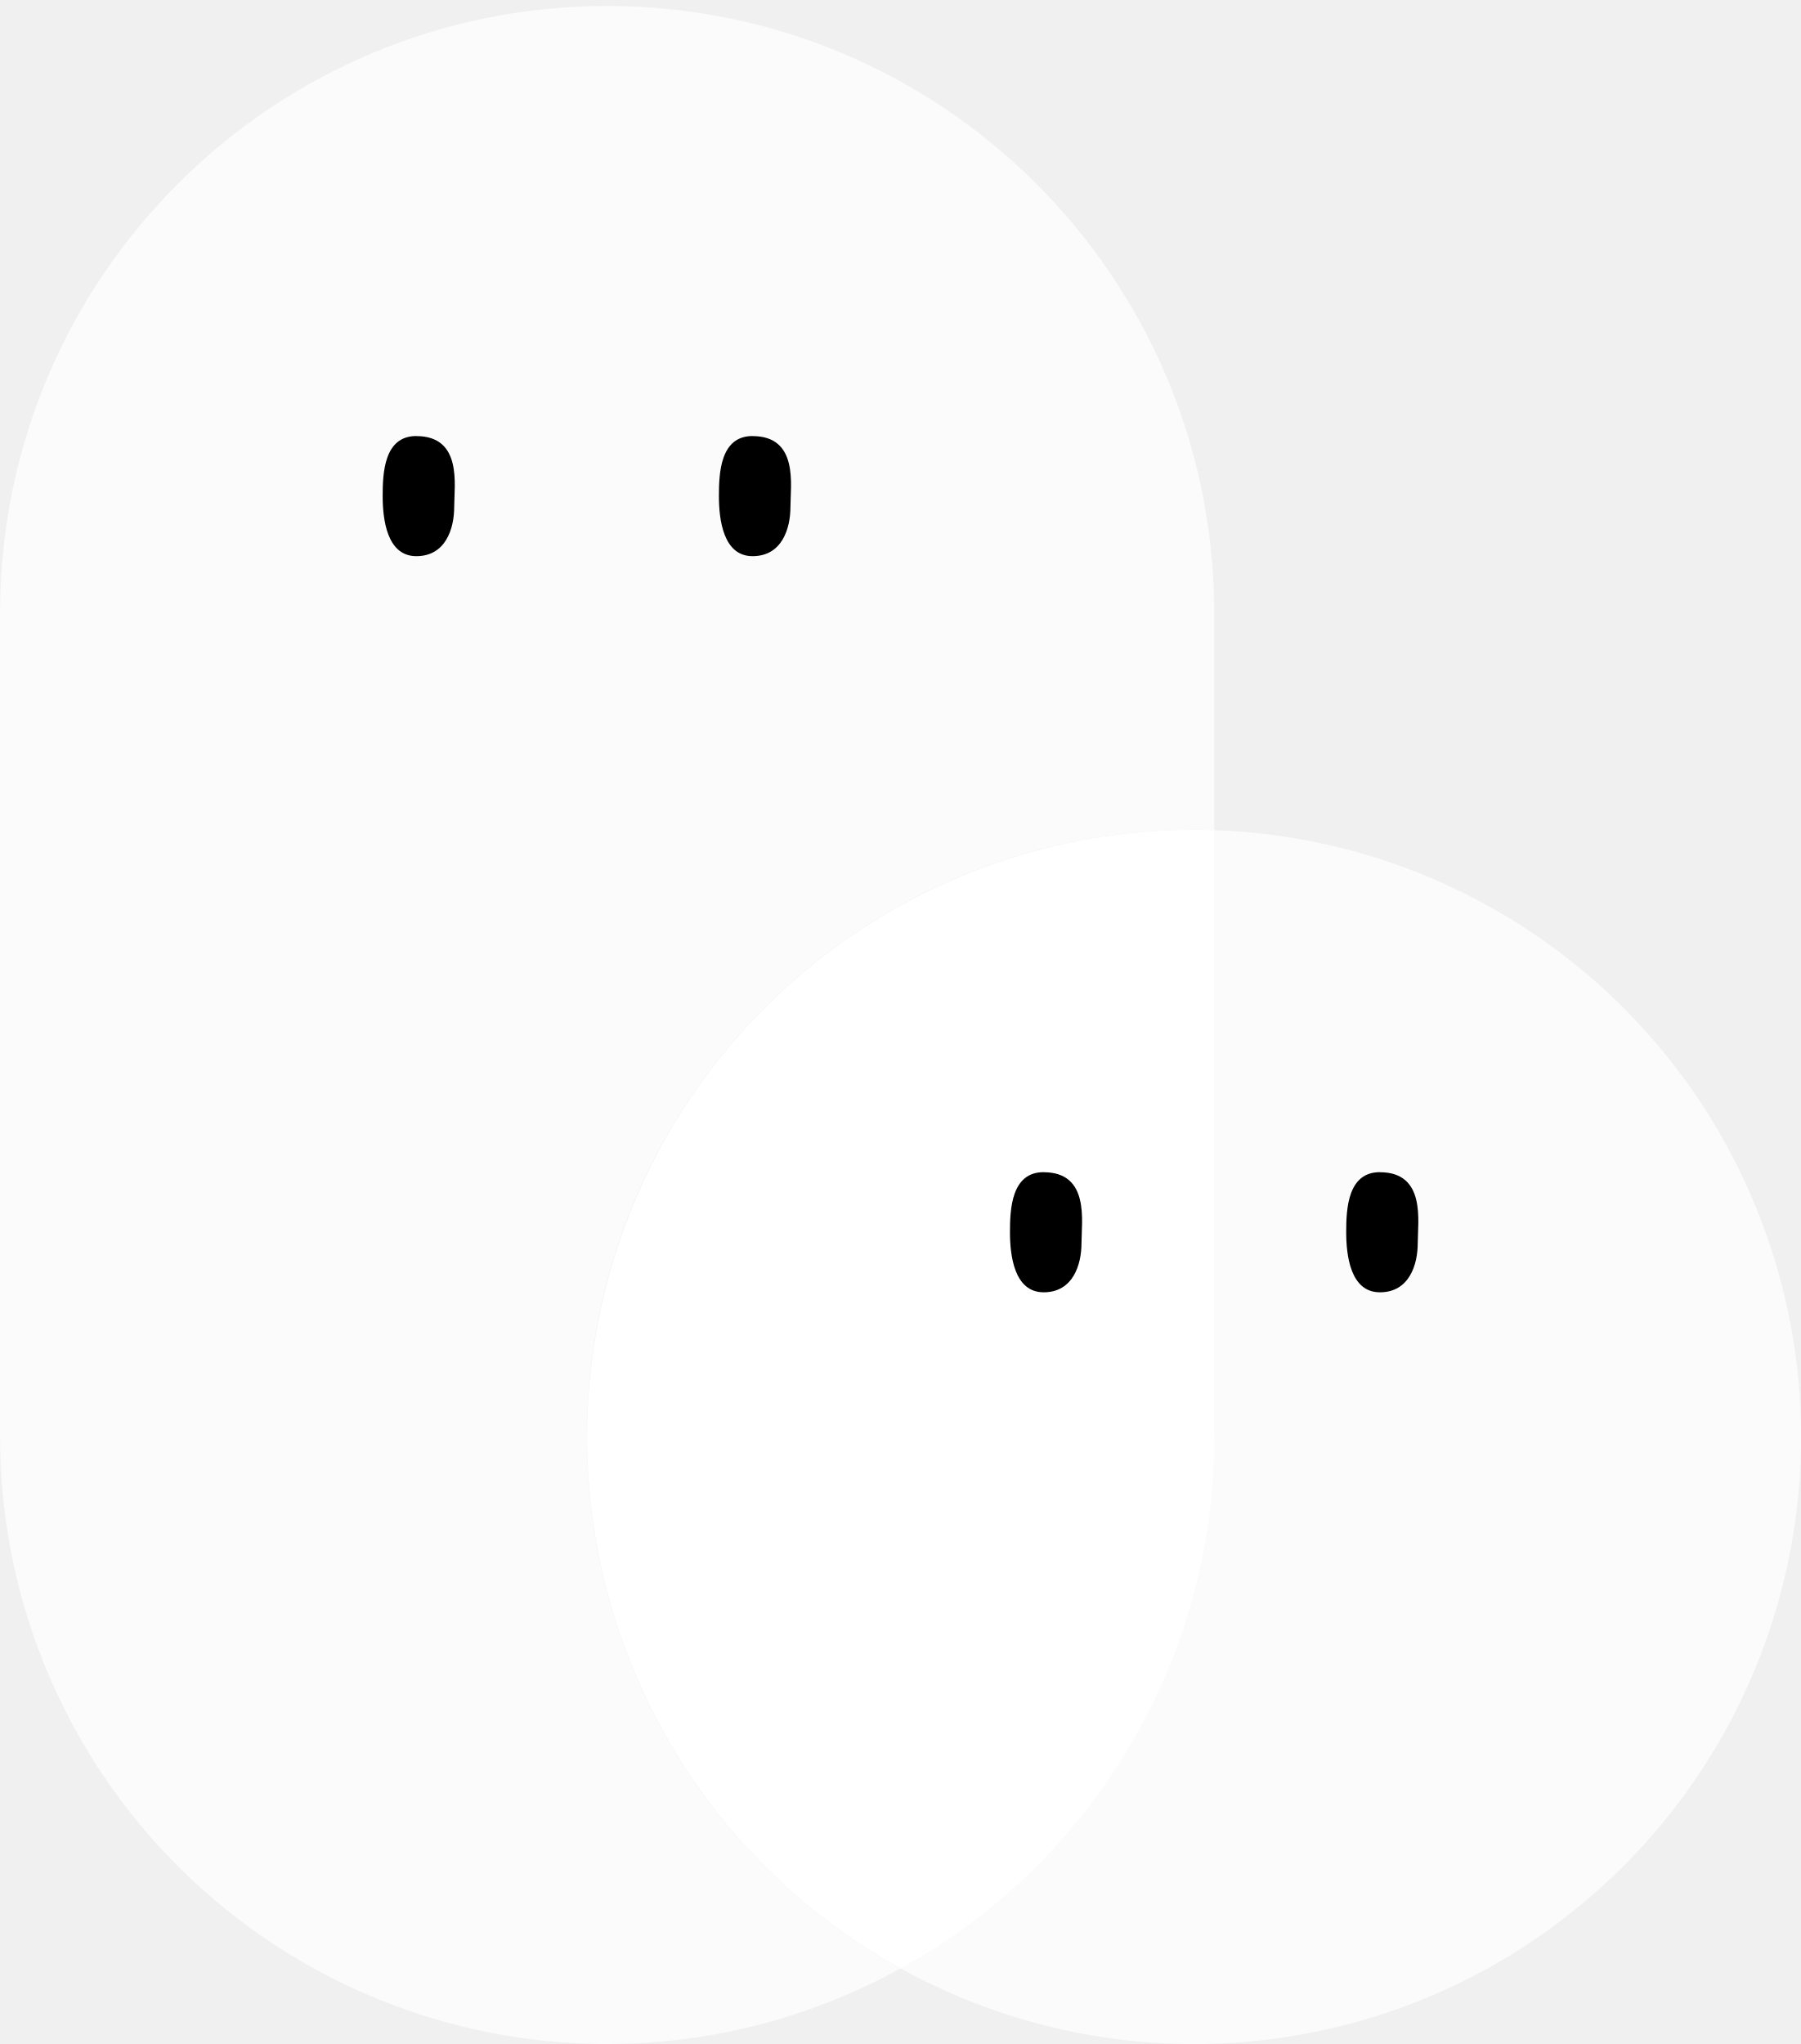
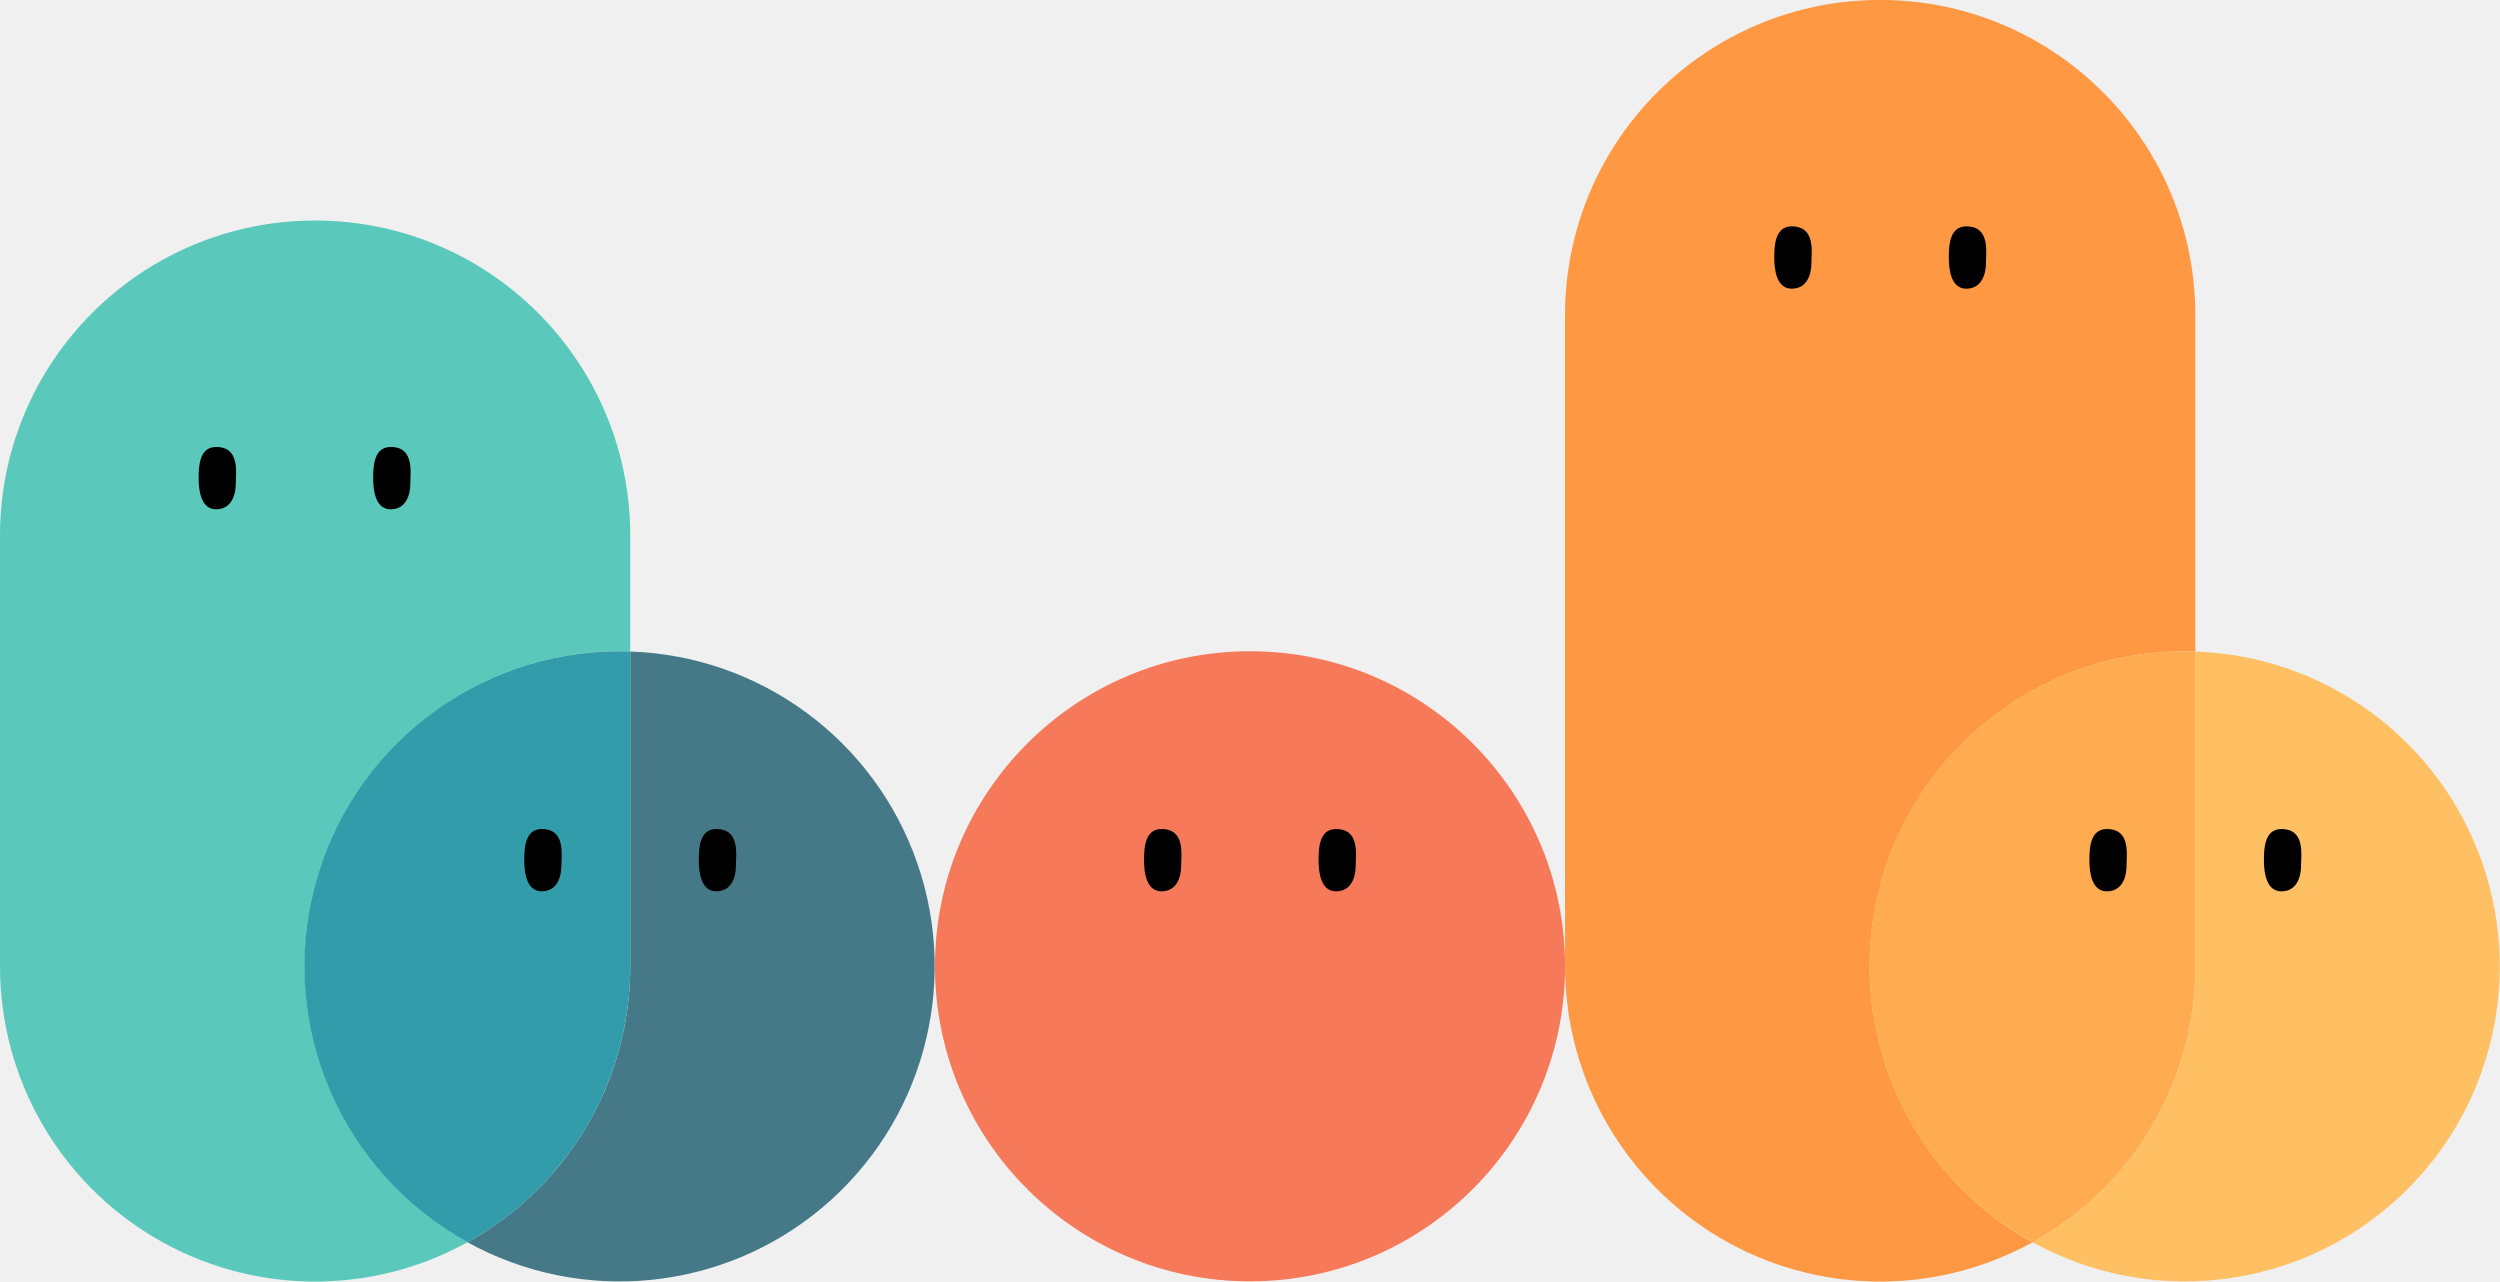
- <svg xmlns="http://www.w3.org/2000/svg" width="30.766" height="34.914" viewBox="0 0 30.766 34.914">
-   <g id="그룹_4521" data-name="그룹 4521" transform="translate(-24.617 -56.543)">
-     <path id="패스_5650" data-name="패스 5650" d="M17.65,45.544A10.37,10.37,0,0,1,28.021,35.173c.116,0,.231,0,.346.009V31.371a10.371,10.371,0,0,0-20.741,0V45.544a10.371,10.371,0,0,0,15.383,9.079,10.367,10.367,0,0,1-5.358-9.079" transform="translate(16.992 35.543)" fill="#fff" opacity="0.7" />
-     <path id="패스_5651" data-name="패스 5651" d="M57.483,62.025V72.387a10.367,10.367,0,0,1-5.358,9.079,10.37,10.37,0,1,0,5.358-19.441" transform="translate(-12.125 8.699)" fill="#fff" opacity="0.7" />
-     <path id="패스_5652" data-name="패스 5652" d="M47.341,72.371V62.009C47.226,62,47.111,62,47,62a10.371,10.371,0,0,0-5.012,19.45,10.367,10.367,0,0,0,5.358-9.079" transform="translate(-1.983 8.717)" fill="#fff" />
-     <path id="패스_5655" data-name="패스 5655" d="M58.109,78.923c.791,0,.647.841.647,1.21s-.144.841-.647.841-.575-.631-.575-1.026.024-1.026.575-1.026" transform="translate(-15.664 -2.357)" />
-     <path id="패스_5656" data-name="패스 5656" d="M74.725,78.923c.791,0,.647.841.647,1.21s-.144.841-.647.841-.575-.631-.575-1.026.024-1.026.575-1.026" transform="translate(-26.536 -2.357)" />
-     <path id="패스_5653" data-name="패스 5653" d="M27.109,42.549c.791,0,.647.842.647,1.21s-.144.841-.647.841-.575-.631-.575-1.026.024-1.026.575-1.026" transform="translate(4.62 21.443)" />
-     <path id="패스_5654" data-name="패스 5654" d="M43.725,42.549c.791,0,.647.842.647,1.21s-.144.841-.647.841-.575-.631-.575-1.026.024-1.026.575-1.026" transform="translate(-6.252 21.443)" />
+ <svg xmlns="http://www.w3.org/2000/svg" width="110.298" height="56.539" viewBox="0 0 110.298 56.539">
+   <g id="그룹_4509" data-name="그룹 4509" transform="translate(-5645.684 -23315)">
+     <path id="패스_5564" data-name="패스 5564" d="M21.065,53.9A13.9,13.9,0,0,1,34.968,40c.155,0,.309.006.463.012V34.9a13.9,13.9,0,0,0-27.806,0v19A13.9,13.9,0,0,0,28.248,66.076,13.9,13.9,0,0,1,21.065,53.9" transform="translate(5638.059 23303.732)" fill="#5ac9bc" />
+     <path id="패스_5565" data-name="패스 5565" d="M59.308,62.025V75.916a13.9,13.9,0,0,1-7.183,12.172,13.9,13.9,0,1,0,7.183-26.063" transform="translate(5614.182 23281.719)" fill="#467987" />
+     <path id="패스_5566" data-name="패스 5566" d="M50.991,75.9V62.012c-.154-.005-.308-.012-.463-.012a13.9,13.9,0,0,0-6.72,26.075A13.9,13.9,0,0,0,50.991,75.9" transform="translate(5622.499 23281.732)" fill="#339caa" />
+     <path id="패스_5567" data-name="패스 5567" d="M170.065,42.636a13.9,13.9,0,0,1,13.9-13.9c.155,0,.309.006.463.012V13.9a13.9,13.9,0,1,0-27.806,0V42.636a13.9,13.9,0,0,0,20.623,12.172,13.9,13.9,0,0,1-7.183-12.172" transform="translate(5558.111 23315)" fill="#ff9843" />
+     <path id="패스_5568" data-name="패스 5568" d="M208.308,62.025V75.916a13.9,13.9,0,0,1-7.183,12.172,13.9,13.9,0,1,0,7.183-26.063" transform="translate(5534.234 23281.719)" fill="#ffc063" />
+     <path id="패스_5569" data-name="패스 5569" d="M199.991,75.9V62.012c-.154-.005-.308-.012-.463-.012a13.9,13.9,0,0,0-6.72,26.075A13.9,13.9,0,0,0,199.991,75.9" transform="translate(5542.55 23281.732)" fill="#ffab50" />
+     <path id="패스_5570" data-name="패스 5570" d="M110.528,62a13.9,13.9,0,1,0,13.9,13.9,13.9,13.9,0,0,0-13.9-13.9" transform="translate(5590.305 23281.732)" fill="#f67a5a" />
+     <path id="패스_5571" data-name="패스 5571" d="M27.305,42.549c1.06,0,.868,1.128.868,1.622S27.98,45.3,27.305,45.3s-.771-.846-.771-1.375.032-1.375.771-1.375" transform="translate(5627.914 23292.17)" />
+     <path id="패스_5572" data-name="패스 5572" d="M43.921,42.549c1.06,0,.868,1.128.868,1.622S44.6,45.3,43.921,45.3s-.771-.846-.771-1.375.032-1.375.771-1.375" transform="translate(5618.998 23292.17)" />
+     <path id="패스_5573" data-name="패스 5573" d="M177.305,21.549c1.06,0,.868,1.128.868,1.622s-.193,1.128-.868,1.128-.771-.846-.771-1.375.032-1.375.771-1.375" transform="translate(5547.429 23303.438)" />
+     <path id="패스_5574" data-name="패스 5574" d="M193.921,21.549c1.06,0,.868,1.128.868,1.622s-.193,1.128-.868,1.128-.771-.846-.771-1.375.032-1.375.771-1.375" transform="translate(5538.513 23303.438)" />
+     <path id="패스_5575" data-name="패스 5575" d="M58.305,78.923c1.06,0,.868,1.128.868,1.622s-.193,1.128-.868,1.128-.771-.846-.771-1.375.032-1.375.771-1.375" transform="translate(5611.28 23272.652)" />
+     <path id="패스_5576" data-name="패스 5576" d="M74.921,78.923c1.06,0,.868,1.128.868,1.622s-.193,1.128-.868,1.128-.771-.846-.771-1.375.032-1.375.771-1.375" transform="translate(5602.364 23272.652)" />
+     <path id="패스_5577" data-name="패스 5577" d="M117.305,78.923c1.06,0,.868,1.128.868,1.622s-.193,1.128-.868,1.128-.771-.846-.771-1.375.032-1.375.771-1.375" transform="translate(5579.623 23272.652)" />
+     <path id="패스_5578" data-name="패스 5578" d="M133.921,78.923c1.06,0,.868,1.128.868,1.622s-.193,1.128-.868,1.128-.771-.846-.771-1.375.032-1.375.771-1.375" transform="translate(5570.707 23272.652)" />
+     <path id="패스_5579" data-name="패스 5579" d="M207.305,78.923c1.06,0,.868,1.128.868,1.622s-.193,1.128-.868,1.128-.771-.846-.771-1.375.032-1.375.771-1.375" transform="translate(5531.332 23272.652)" />
+     <path id="패스_5580" data-name="패스 5580" d="M223.921,78.923c1.06,0,.868,1.128.868,1.622s-.193,1.128-.868,1.128-.771-.846-.771-1.375.032-1.375.771-1.375" transform="translate(5522.416 23272.652)" />
  </g>
</svg>
